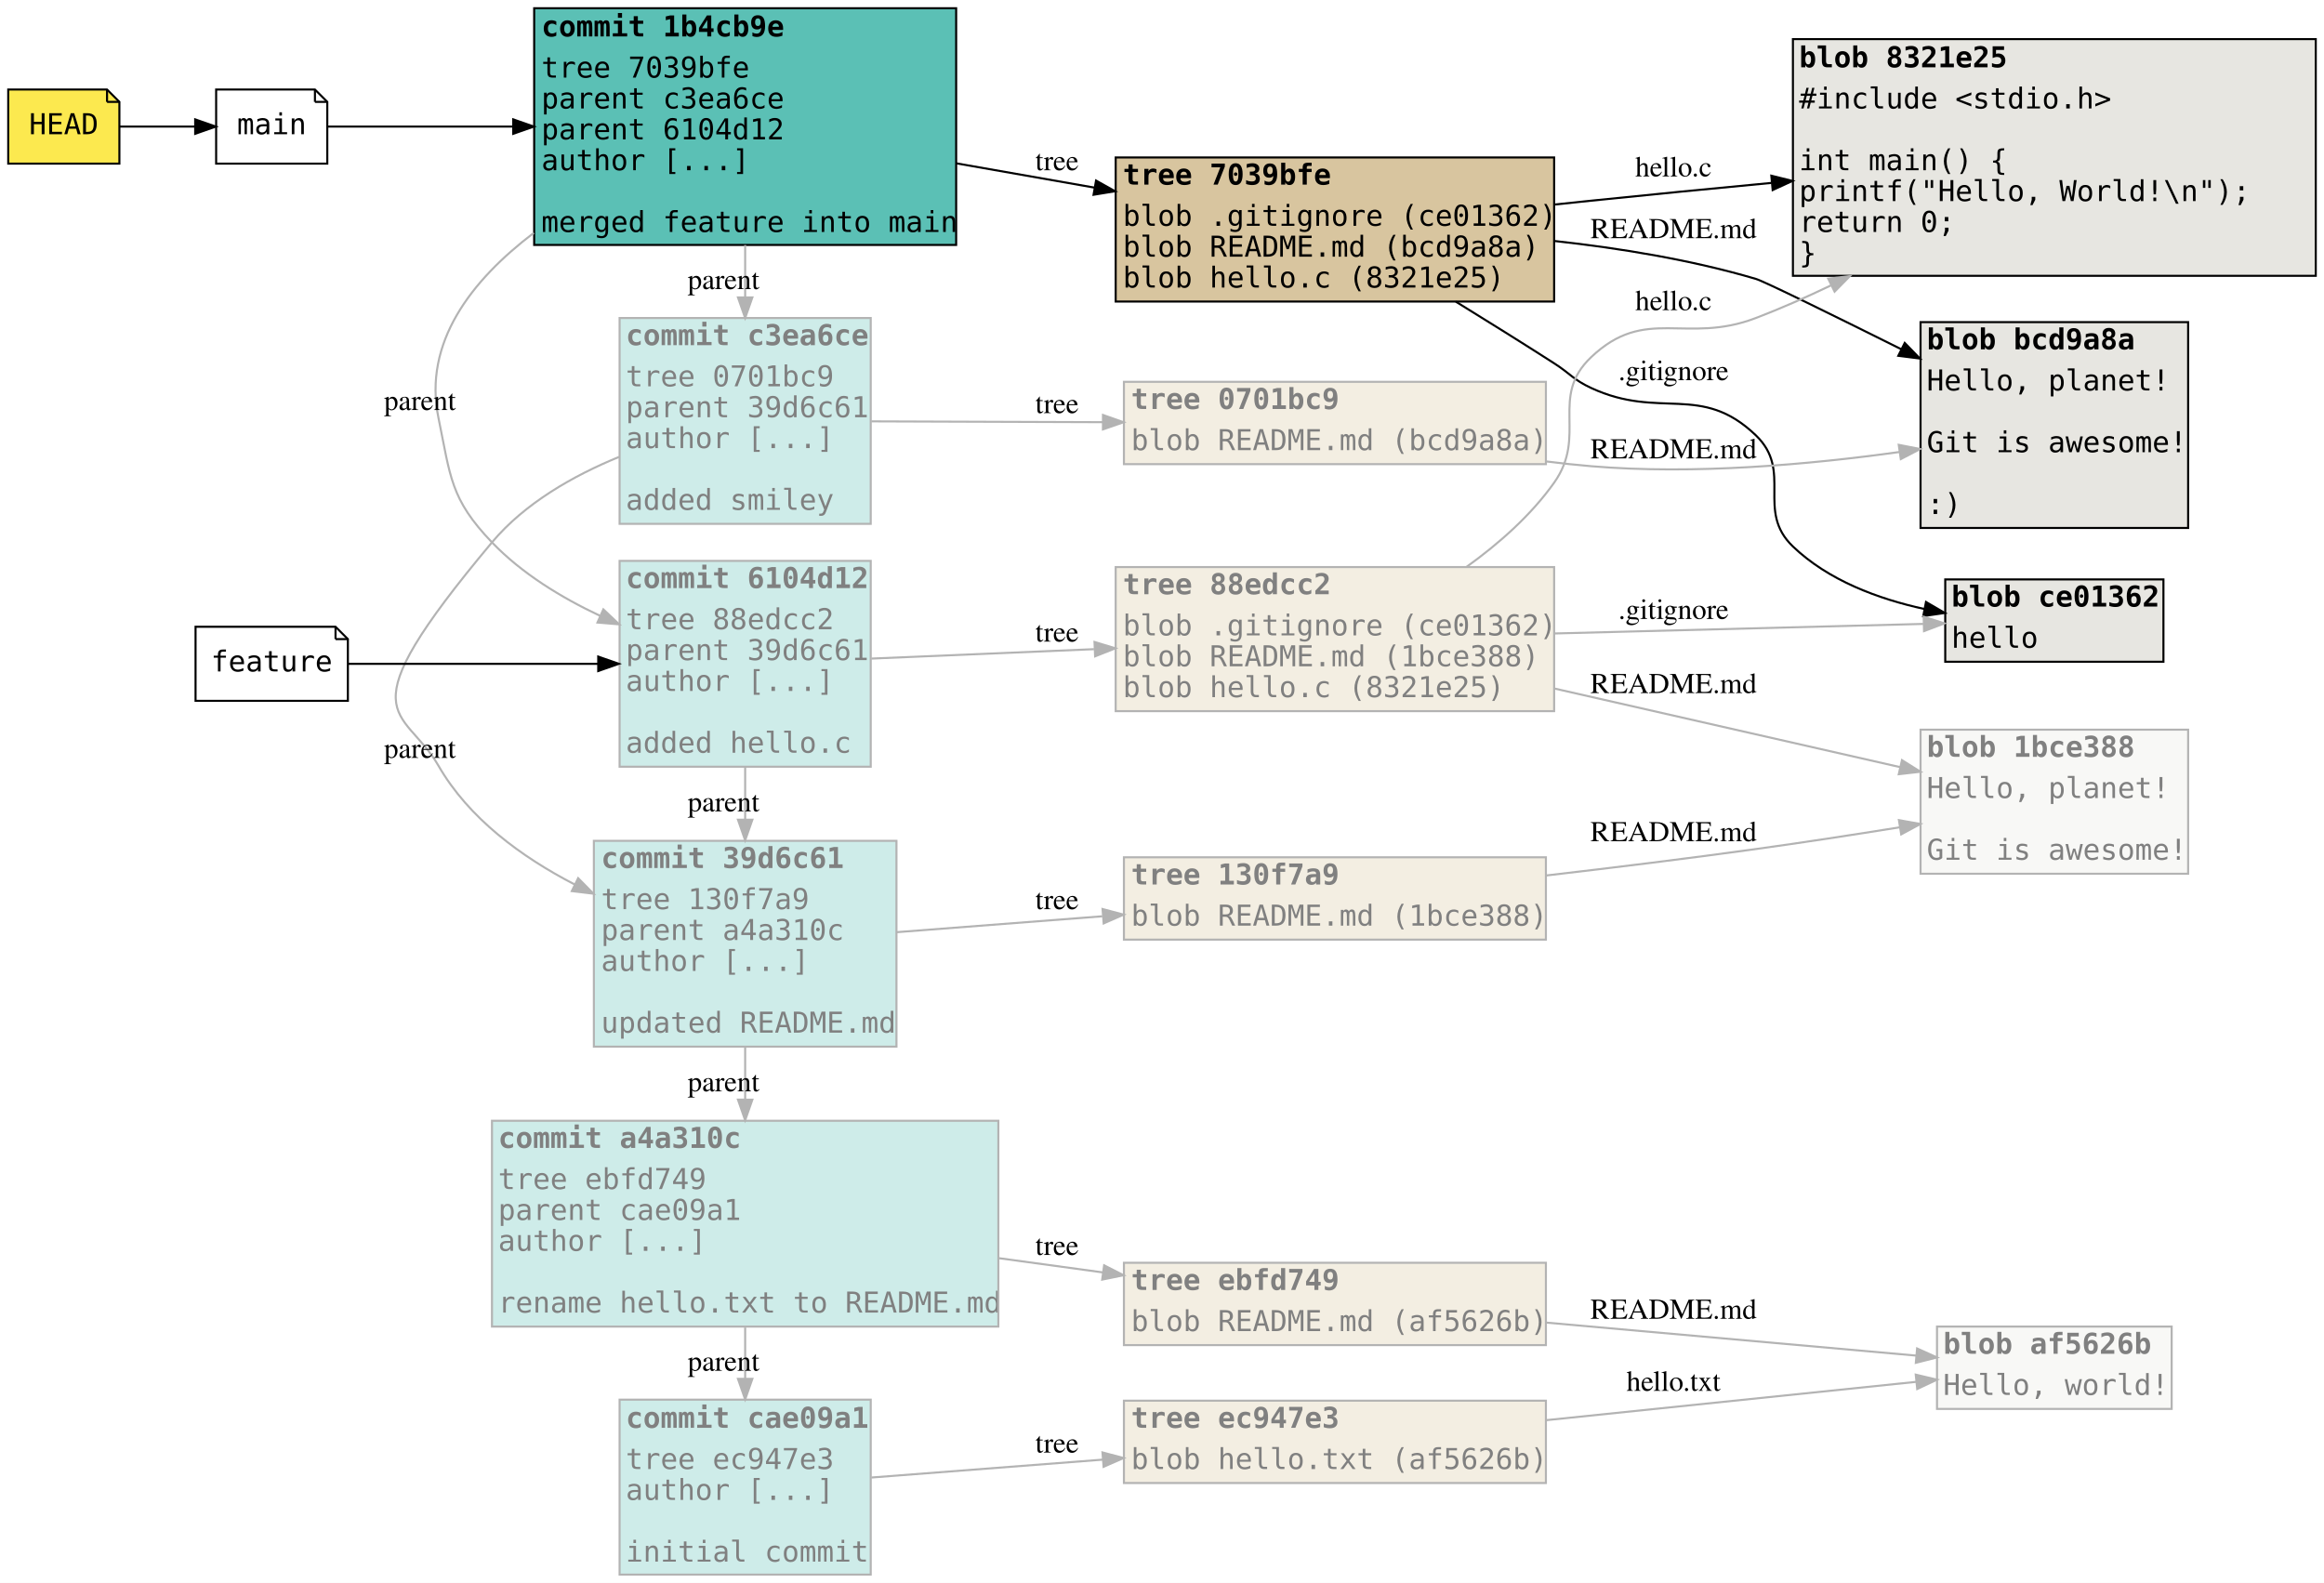
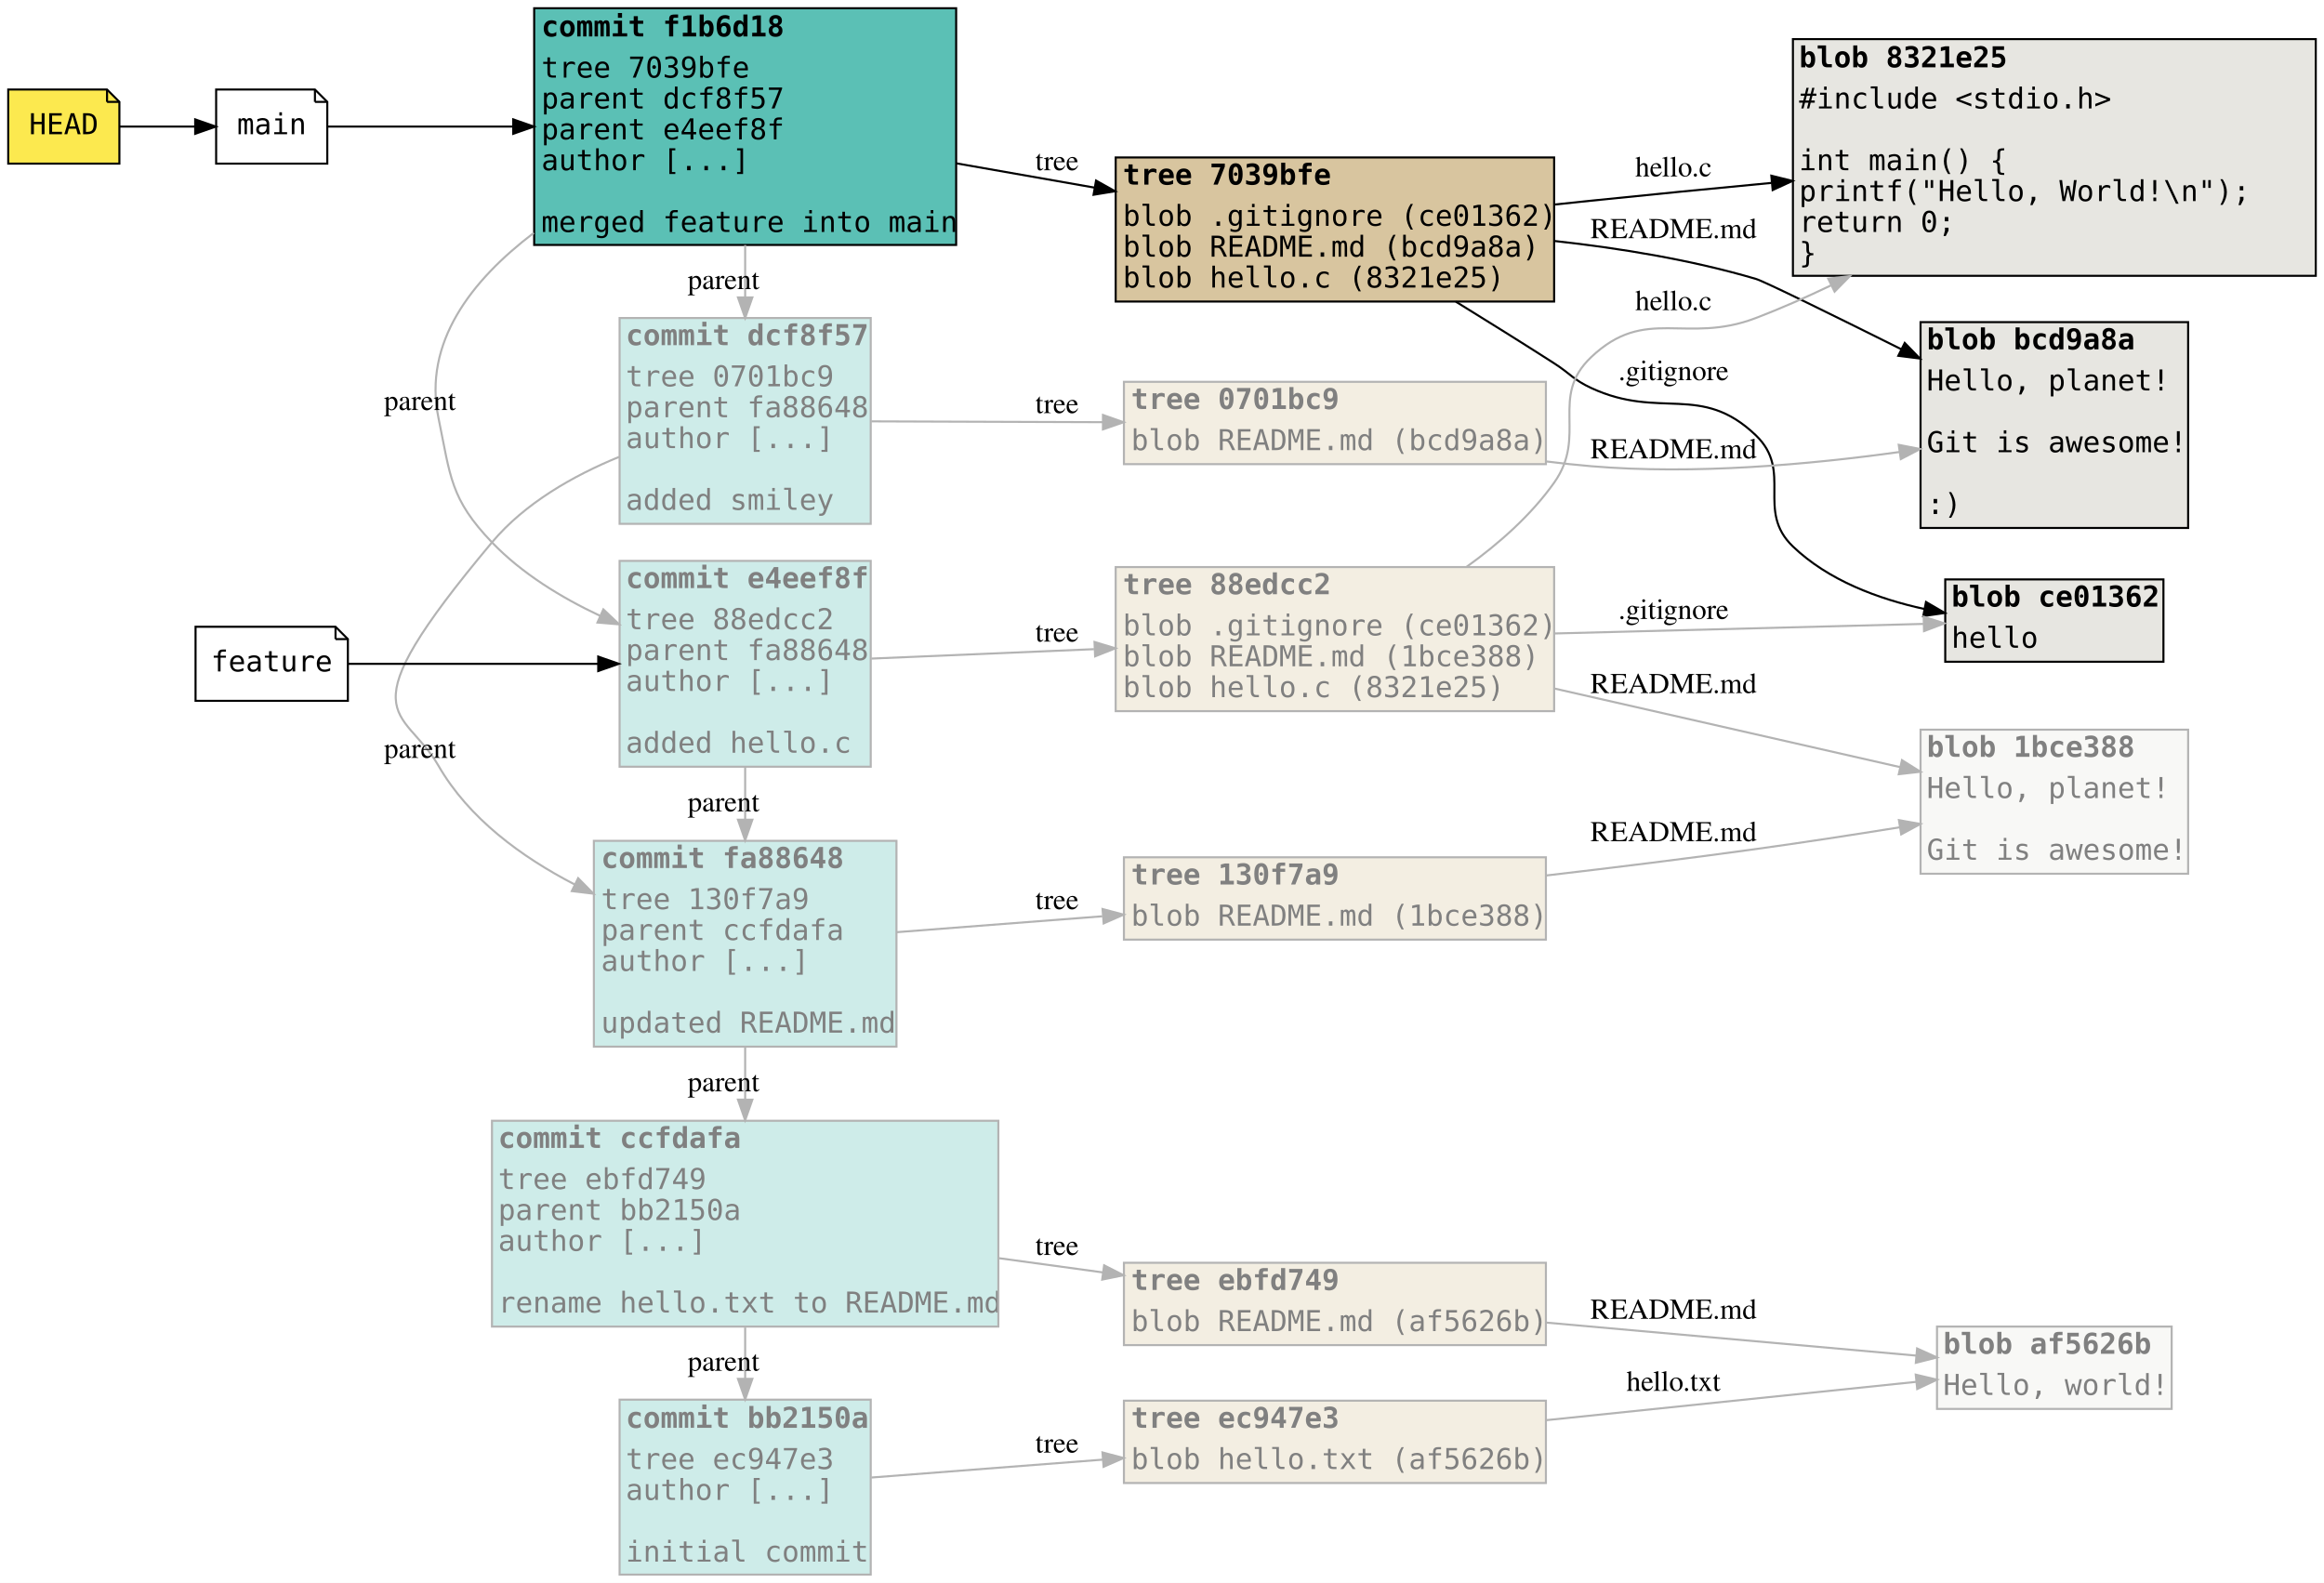
<svg xmlns="http://www.w3.org/2000/svg" width="1129pt" height="769pt" viewBox="0.00 0.00 1129.00 769.00">
  <g id="graph0" class="graph git-graph" transform="scale(1 1) rotate(0) translate(4 765)">
    <polygon fill="white" stroke="transparent" points="-4,4 -4,-765 1125,-765 1125,4 -4,4" />
    <g id="node1" class="node commit current">
      <polygon fill="#5bc0b5" stroke="transparent" points="255.5,-646 255.5,-761 460.5,-761 460.5,-646 255.5,-646" />
-       <text text-anchor="start" x="259" y="-747.3" font-family="monospace" font-weight="bold" font-size="14.00" fill="#000000">commit 1b4cb9e</text>
+       <text text-anchor="start" x="259" y="-747.3" font-family="monospace" font-weight="bold" font-size="14.00" fill="#000000">commit f1b6d18</text>
      <text text-anchor="start" x="259" y="-727.3" font-family="monospace" font-size="14.00" fill="#000000">tree 7039bfe            </text>
-       <text text-anchor="start" x="259" y="-712.3" font-family="monospace" font-size="14.00" fill="#000000">parent c3ea6ce          </text>
-       <text text-anchor="start" x="259" y="-697.3" font-family="monospace" font-size="14.00" fill="#000000">parent 6104d12          </text>
+       <text text-anchor="start" x="259" y="-712.3" font-family="monospace" font-size="14.00" fill="#000000">parent dcf8f57          </text>
+       <text text-anchor="start" x="259" y="-697.3" font-family="monospace" font-size="14.00" fill="#000000">parent e4eef8f          </text>
      <text text-anchor="start" x="259" y="-682.3" font-family="monospace" font-size="14.00" fill="#000000">author [...]            </text>
      <text text-anchor="start" x="259" y="-667.3" font-family="monospace" font-size="14.00" fill="#000000">                        </text>
      <text text-anchor="start" x="259" y="-652.3" font-family="monospace" font-size="14.00" fill="#000000">merged feature into main</text>
      <polygon fill="none" stroke="#000000" points="255.5,-646 255.5,-761 460.5,-761 460.5,-646 255.5,-646" />
    </g>
    <g id="node2" class="node tree current">
      <polygon fill="#d8c59f" stroke="transparent" points="538,-618.5 538,-688.5 751,-688.5 751,-618.5 538,-618.5" />
      <text text-anchor="start" x="541.5" y="-675.3" font-family="monospace" font-weight="bold" font-size="14.00" fill="#000000">tree 7039bfe</text>
      <text text-anchor="start" x="541.5" y="-655.3" font-family="monospace" font-size="14.00" fill="#000000">blob .gitignore (ce01362)</text>
      <text text-anchor="start" x="541.5" y="-640.3" font-family="monospace" font-size="14.00" fill="#000000">blob README.md (bcd9a8a) </text>
      <text text-anchor="start" x="541.5" y="-625.3" font-family="monospace" font-size="14.00" fill="#000000">blob hello.c (8321e25)   </text>
      <polygon fill="none" stroke="#000000" points="538,-618.5 538,-688.5 751,-688.5 751,-618.5 538,-618.5" />
    </g>
    <g id="edge1" class="edge current">
      <path fill="none" stroke="#000000" d="M460.51,-685.66C482.23,-681.84 505.34,-677.78 527.57,-673.87" />
      <polygon fill="#000000" stroke="#000000" points="528.46,-677.27 537.71,-672.09 527.25,-670.38 528.46,-677.27" />
      <text text-anchor="middle" x="509.5" y="-682.3" font-family="Times,serif" font-size="14.00">tree</text>
    </g>
    <g id="node3" class="node commit faded">
      <polygon fill="#ceece9" stroke="transparent" points="297,-510.5 297,-610.5 419,-610.5 419,-510.5 297,-510.5" />
-       <text text-anchor="start" x="300" y="-597.3" font-family="monospace" font-weight="bold" font-size="14.00" fill="#808080">commit c3ea6ce</text>
+       <text text-anchor="start" x="300" y="-597.3" font-family="monospace" font-weight="bold" font-size="14.00" fill="#808080">commit dcf8f57</text>
      <text text-anchor="start" x="300" y="-577.3" font-family="monospace" font-size="14.00" fill="#808080">tree 0701bc9  </text>
-       <text text-anchor="start" x="300" y="-562.3" font-family="monospace" font-size="14.00" fill="#808080">parent 39d6c61</text>
+       <text text-anchor="start" x="300" y="-562.3" font-family="monospace" font-size="14.00" fill="#808080">parent fa88648</text>
      <text text-anchor="start" x="300" y="-547.3" font-family="monospace" font-size="14.00" fill="#808080">author [...]  </text>
      <text text-anchor="start" x="300" y="-532.3" font-family="monospace" font-size="14.00" fill="#808080">              </text>
      <text text-anchor="start" x="300" y="-517.3" font-family="monospace" font-size="14.00" fill="#808080">added smiley  </text>
      <polygon fill="none" stroke="#b3b3b3" points="297,-510.5 297,-610.5 419,-610.5 419,-510.5 297,-510.5" />
    </g>
    <g id="edge2" class="edge faded">
      <path fill="none" stroke="#b3b3b3" d="M358,-645.92C358,-637.59 358,-628.99 358,-620.6" />
      <polygon fill="#b3b3b3" stroke="#b3b3b3" points="361.5,-620.51 358,-610.51 354.5,-620.51 361.5,-620.51" />
      <text text-anchor="middle" x="347.5" y="-624.55" font-family="Times,serif" font-size="14.00">parent</text>
    </g>
    <g id="node4" class="node commit faded">
      <polygon fill="#ceece9" stroke="transparent" points="297,-392.5 297,-492.5 419,-492.5 419,-392.5 297,-392.5" />
-       <text text-anchor="start" x="300" y="-479.3" font-family="monospace" font-weight="bold" font-size="14.00" fill="#808080">commit 6104d12</text>
+       <text text-anchor="start" x="300" y="-479.3" font-family="monospace" font-weight="bold" font-size="14.00" fill="#808080">commit e4eef8f</text>
      <text text-anchor="start" x="300" y="-459.3" font-family="monospace" font-size="14.00" fill="#808080">tree 88edcc2  </text>
-       <text text-anchor="start" x="300" y="-444.3" font-family="monospace" font-size="14.00" fill="#808080">parent 39d6c61</text>
+       <text text-anchor="start" x="300" y="-444.3" font-family="monospace" font-size="14.00" fill="#808080">parent fa88648</text>
      <text text-anchor="start" x="300" y="-429.3" font-family="monospace" font-size="14.00" fill="#808080">author [...]  </text>
      <text text-anchor="start" x="300" y="-414.3" font-family="monospace" font-size="14.00" fill="#808080">              </text>
      <text text-anchor="start" x="300" y="-399.3" font-family="monospace" font-size="14.00" fill="#808080">added hello.c </text>
      <polygon fill="none" stroke="#b3b3b3" points="297,-392.5 297,-492.5 419,-492.5 419,-392.5 297,-392.5" />
    </g>
    <g id="edge3" class="edge faded">
      <path fill="none" stroke="#b3b3b3" d="M255.32,-651.85C224.93,-628.8 201.49,-598.51 209,-562 214.9,-533.33 214.74,-522.62 235,-501.5 249.51,-486.37 268.7,-474.65 287.58,-465.79" />
      <polygon fill="#b3b3b3" stroke="#b3b3b3" points="289.11,-468.95 296.81,-461.67 286.25,-462.55 289.11,-468.95" />
      <text text-anchor="middle" x="200" y="-565.8" font-family="Times,serif" font-size="14.00">parent</text>
    </g>
    <g id="node5" class="node blob current">
      <polygon fill="#e7e6e1" stroke="transparent" points="941,-443.5 941,-483.5 1047,-483.5 1047,-443.5 941,-443.5" />
      <text text-anchor="start" x="944" y="-470.3" font-family="monospace" font-weight="bold" font-size="14.00" fill="#000000">blob ce01362</text>
      <text text-anchor="start" x="944" y="-450.3" font-family="monospace" font-size="14.00" fill="#000000">hello</text>
      <polygon fill="none" stroke="#000000" points="941,-443.5 941,-483.5 1047,-483.5 1047,-443.5 941,-443.5" />
    </g>
    <g id="edge4" class="edge current">
      <path fill="none" stroke="#000000" d="M703.23,-618.45C718.8,-608.85 735.61,-598.37 751,-588.5 759.09,-583.31 760.28,-580.54 769,-576.5 802.57,-560.94 822.3,-579.11 849,-553.5 867.26,-535.99 848.73,-517 867,-499.5 884.18,-483.05 908.33,-474.04 930.91,-469.12" />
      <polygon fill="#000000" stroke="#000000" points="931.65,-472.54 940.8,-467.2 930.31,-465.67 931.65,-472.54" />
      <text text-anchor="middle" x="809" y="-580.3" font-family="Times,serif" font-size="14.00">.gitignore</text>
    </g>
    <g id="node6" class="node blob current">
      <polygon fill="#e7e6e1" stroke="transparent" points="929,-508.5 929,-608.5 1059,-608.5 1059,-508.5 929,-508.5" />
      <text text-anchor="start" x="932" y="-595.3" font-family="monospace" font-weight="bold" font-size="14.00" fill="#000000">blob bcd9a8a</text>
      <text text-anchor="start" x="932" y="-575.3" font-family="monospace" font-size="14.00" fill="#000000">Hello, planet! </text>
      <text text-anchor="start" x="932" y="-560.3" font-family="monospace" font-size="14.00" fill="#000000">               </text>
      <text text-anchor="start" x="932" y="-545.3" font-family="monospace" font-size="14.00" fill="#000000">Git is awesome!</text>
      <text text-anchor="start" x="932" y="-530.3" font-family="monospace" font-size="14.00" fill="#000000">               </text>
      <text text-anchor="start" x="932" y="-515.3" font-family="monospace" font-size="14.00" fill="#000000">:)             </text>
      <polygon fill="none" stroke="#000000" points="929,-508.5 929,-608.5 1059,-608.5 1059,-508.5 929,-508.5" />
    </g>
    <g id="edge5" class="edge current">
      <path fill="none" stroke="#000000" d="M751.19,-647.92C783.08,-644.41 817.87,-638.71 849,-629.5 853.09,-628.29 886.27,-611.97 919.74,-595.28" />
      <polygon fill="#000000" stroke="#000000" points="921.32,-598.4 928.7,-590.81 918.19,-592.14 921.32,-598.4" />
      <text text-anchor="middle" x="809" y="-649.3" font-family="Times,serif" font-size="14.00">README.md</text>
    </g>
    <g id="node7" class="node blob current">
      <polygon fill="#e7e6e1" stroke="transparent" points="867,-631 867,-746 1121,-746 1121,-631 867,-631" />
      <text text-anchor="start" x="870" y="-732.3" font-family="monospace" font-weight="bold" font-size="14.00" fill="#000000">blob 8321e25</text>
      <text text-anchor="start" x="870" y="-712.3" font-family="monospace" font-size="14.00" fill="#000000">#include &lt;stdio.h&gt;            </text>
      <text text-anchor="start" x="870" y="-697.3" font-family="monospace" font-size="14.00" fill="#000000">                              </text>
      <text text-anchor="start" x="870" y="-682.3" font-family="monospace" font-size="14.00" fill="#000000">int main() {                  </text>
      <text text-anchor="start" x="870" y="-667.3" font-family="monospace" font-size="14.00" fill="#000000">    printf("Hello, World!\n");</text>
      <text text-anchor="start" x="870" y="-652.3" font-family="monospace" font-size="14.00" fill="#000000">    return 0;                 </text>
      <text text-anchor="start" x="870" y="-637.3" font-family="monospace" font-size="14.00" fill="#000000">}                             </text>
      <polygon fill="none" stroke="#000000" points="867,-631 867,-746 1121,-746 1121,-631 867,-631" />
    </g>
    <g id="edge6" class="edge current">
      <path fill="none" stroke="#000000" d="M751.26,-665.63C757.26,-666.27 763.2,-666.9 769,-667.5 797.32,-670.43 827.68,-673.4 856.62,-676.14" />
      <polygon fill="#000000" stroke="#000000" points="856.51,-679.64 866.79,-677.1 857.16,-672.68 856.51,-679.64" />
      <text text-anchor="middle" x="809" y="-679.3" font-family="Times,serif" font-size="14.00">hello.c</text>
    </g>
    <g id="node8" class="node tree faded">
      <polygon fill="#f3eee2" stroke="transparent" points="542,-539.5 542,-579.5 747,-579.5 747,-539.5 542,-539.5" />
      <text text-anchor="start" x="545.5" y="-566.3" font-family="monospace" font-weight="bold" font-size="14.00" fill="#808080">tree 0701bc9</text>
      <text text-anchor="start" x="545.5" y="-546.3" font-family="monospace" font-size="14.00" fill="#808080">blob README.md (bcd9a8a)</text>
      <polygon fill="none" stroke="#b3b3b3" points="542,-539.5 542,-579.5 747,-579.5 747,-539.5 542,-539.5" />
    </g>
    <g id="edge7" class="edge faded">
      <path fill="none" stroke="#b3b3b3" d="M419.34,-560.29C451.98,-560.17 493.35,-560.03 531.64,-559.89" />
      <polygon fill="#b3b3b3" stroke="#b3b3b3" points="531.83,-563.39 541.82,-559.86 531.81,-556.39 531.83,-563.39" />
      <text text-anchor="middle" x="509.5" y="-564.3" font-family="Times,serif" font-size="14.00">tree</text>
    </g>
    <g id="node9" class="node commit faded">
      <polygon fill="#ceece9" stroke="transparent" points="284.5,-256.5 284.5,-356.5 431.5,-356.5 431.5,-256.5 284.5,-256.5" />
-       <text text-anchor="start" x="288" y="-343.3" font-family="monospace" font-weight="bold" font-size="14.00" fill="#808080">commit 39d6c61</text>
+       <text text-anchor="start" x="288" y="-343.3" font-family="monospace" font-weight="bold" font-size="14.00" fill="#808080">commit fa88648</text>
      <text text-anchor="start" x="288" y="-323.3" font-family="monospace" font-size="14.00" fill="#808080">tree 130f7a9     </text>
-       <text text-anchor="start" x="288" y="-308.3" font-family="monospace" font-size="14.00" fill="#808080">parent a4a310c   </text>
+       <text text-anchor="start" x="288" y="-308.3" font-family="monospace" font-size="14.00" fill="#808080">parent ccfdafa   </text>
      <text text-anchor="start" x="288" y="-293.3" font-family="monospace" font-size="14.00" fill="#808080">author [...]     </text>
      <text text-anchor="start" x="288" y="-278.3" font-family="monospace" font-size="14.00" fill="#808080">                 </text>
      <text text-anchor="start" x="288" y="-263.3" font-family="monospace" font-size="14.00" fill="#808080">updated README.md</text>
      <polygon fill="none" stroke="#b3b3b3" points="284.5,-256.5 284.5,-356.5 431.5,-356.5 431.5,-256.5 284.5,-256.5" />
    </g>
    <g id="edge8" class="edge faded">
      <path fill="none" stroke="#b3b3b3" d="M296.77,-543.03C274.53,-533.91 250.97,-520.56 235,-501.5 161.95,-414.31 192.08,-422.39 209,-393 223.75,-367.38 249.33,-348.65 275.17,-335.3" />
      <polygon fill="#b3b3b3" stroke="#b3b3b3" points="276.87,-338.36 284.3,-330.81 273.78,-332.08 276.87,-338.36" />
      <text text-anchor="middle" x="200" y="-396.8" font-family="Times,serif" font-size="14.00">parent</text>
    </g>
    <g id="edge10" class="edge faded">
      <path fill="none" stroke="#b3b3b3" d="M358,-392.45C358,-384.17 358,-375.51 358,-367.01" />
      <polygon fill="#b3b3b3" stroke="#b3b3b3" points="361.5,-366.75 358,-356.75 354.5,-366.76 361.5,-366.75" />
      <text text-anchor="middle" x="347.5" y="-370.8" font-family="Times,serif" font-size="14.00">parent</text>
    </g>
    <g id="node10" class="node tree faded">
      <polygon fill="#f3eee2" stroke="transparent" points="538,-419.5 538,-489.5 751,-489.5 751,-419.5 538,-419.5" />
      <text text-anchor="start" x="541.5" y="-476.3" font-family="monospace" font-weight="bold" font-size="14.00" fill="#808080">tree 88edcc2</text>
      <text text-anchor="start" x="541.5" y="-456.3" font-family="monospace" font-size="14.00" fill="#808080">blob .gitignore (ce01362)</text>
      <text text-anchor="start" x="541.5" y="-441.3" font-family="monospace" font-size="14.00" fill="#808080">blob README.md (1bce388) </text>
      <text text-anchor="start" x="541.5" y="-426.3" font-family="monospace" font-size="14.00" fill="#808080">blob hello.c (8321e25)   </text>
      <polygon fill="none" stroke="#b3b3b3" points="538,-419.5 538,-489.5 751,-489.5 751,-419.5 538,-419.5" />
    </g>
    <g id="edge9" class="edge faded">
      <path fill="none" stroke="#b3b3b3" d="M419.34,-445.04C450.79,-446.37 490.36,-448.04 527.46,-449.61" />
      <polygon fill="#b3b3b3" stroke="#b3b3b3" points="527.71,-453.12 537.85,-450.04 528.01,-446.13 527.71,-453.12" />
      <text text-anchor="middle" x="509.5" y="-453.3" font-family="Times,serif" font-size="14.00">tree</text>
    </g>
    <g id="edge11" class="edge faded">
      <path fill="none" stroke="#b3b3b3" d="M747.09,-540.83C754.49,-539.9 761.85,-539.1 769,-538.5 818.99,-534.28 875.23,-539.33 918.85,-545.42" />
      <polygon fill="#b3b3b3" stroke="#b3b3b3" points="918.41,-548.89 928.8,-546.85 919.41,-541.96 918.41,-548.89" />
      <text text-anchor="middle" x="809" y="-542.3" font-family="Times,serif" font-size="14.00">README.md</text>
    </g>
    <g id="node11" class="node tree faded">
      <polygon fill="#f3eee2" stroke="transparent" points="542,-308.5 542,-348.5 747,-348.5 747,-308.5 542,-308.5" />
      <text text-anchor="start" x="545.5" y="-335.3" font-family="monospace" font-weight="bold" font-size="14.00" fill="#808080">tree 130f7a9</text>
      <text text-anchor="start" x="545.5" y="-315.3" font-family="monospace" font-size="14.00" fill="#808080">blob README.md (1bce388)</text>
      <polygon fill="none" stroke="#b3b3b3" points="542,-308.5 542,-348.5 747,-348.5 747,-308.5 542,-308.5" />
    </g>
    <g id="edge12" class="edge faded">
      <path fill="none" stroke="#b3b3b3" d="M431.53,-312.11C461.89,-314.46 497.88,-317.24 531.51,-319.84" />
      <polygon fill="#b3b3b3" stroke="#b3b3b3" points="531.62,-323.36 541.86,-320.64 532.16,-316.38 531.62,-323.36" />
      <text text-anchor="middle" x="509.5" y="-323.3" font-family="Times,serif" font-size="14.00">tree</text>
    </g>
    <g id="node12" class="node commit faded">
      <polygon fill="#ceece9" stroke="transparent" points="235,-120.5 235,-220.5 481,-220.5 481,-120.5 235,-120.5" />
-       <text text-anchor="start" x="238" y="-207.3" font-family="monospace" font-weight="bold" font-size="14.00" fill="#808080">commit a4a310c</text>
+       <text text-anchor="start" x="238" y="-207.3" font-family="monospace" font-weight="bold" font-size="14.00" fill="#808080">commit ccfdafa</text>
      <text text-anchor="start" x="238" y="-187.3" font-family="monospace" font-size="14.00" fill="#808080">tree ebfd749                 </text>
-       <text text-anchor="start" x="238" y="-172.3" font-family="monospace" font-size="14.00" fill="#808080">parent cae09a1               </text>
+       <text text-anchor="start" x="238" y="-172.3" font-family="monospace" font-size="14.00" fill="#808080">parent bb2150a               </text>
      <text text-anchor="start" x="238" y="-157.3" font-family="monospace" font-size="14.00" fill="#808080">author [...]                 </text>
      <text text-anchor="start" x="238" y="-142.3" font-family="monospace" font-size="14.00" fill="#808080">                             </text>
      <text text-anchor="start" x="238" y="-127.3" font-family="monospace" font-size="14.00" fill="#808080">rename hello.txt to README.md</text>
      <polygon fill="none" stroke="#b3b3b3" points="235,-120.5 235,-220.5 481,-220.5 481,-120.5 235,-120.5" />
    </g>
    <g id="edge13" class="edge faded">
      <path fill="none" stroke="#b3b3b3" d="M358,-256.45C358,-248.17 358,-239.51 358,-231.01" />
      <polygon fill="#b3b3b3" stroke="#b3b3b3" points="361.5,-230.75 358,-220.75 354.5,-230.76 361.5,-230.75" />
      <text text-anchor="middle" x="347.5" y="-234.8" font-family="Times,serif" font-size="14.00">parent</text>
    </g>
    <g id="edge14" class="edge faded">
      <path fill="none" stroke="#b3b3b3" d="M751.18,-457.24C809.71,-458.75 880.49,-460.59 930.31,-461.88" />
      <polygon fill="#b3b3b3" stroke="#b3b3b3" points="930.52,-465.38 940.61,-462.14 930.7,-458.39 930.52,-465.38" />
      <text text-anchor="middle" x="809" y="-464.3" font-family="Times,serif" font-size="14.00">.gitignore</text>
    </g>
    <g id="edge16" class="edge faded">
      <path fill="none" stroke="#b3b3b3" d="M708.43,-489.58C724.18,-500.89 739.77,-514.66 751,-530.5 767.35,-553.56 748.48,-572.06 769,-591.5 795.53,-616.64 814.86,-597.46 849,-610.5 861.06,-615.11 873.38,-620.54 885.48,-626.35" />
      <polygon fill="#b3b3b3" stroke="#b3b3b3" points="884.16,-629.6 894.68,-630.86 887.25,-623.31 884.16,-629.6" />
      <text text-anchor="middle" x="809" y="-614.3" font-family="Times,serif" font-size="14.00">hello.c</text>
    </g>
    <g id="node13" class="node blob faded">
      <polygon fill="#f8f8f6" stroke="transparent" points="929,-340.5 929,-410.5 1059,-410.5 1059,-340.5 929,-340.5" />
      <text text-anchor="start" x="932" y="-397.3" font-family="monospace" font-weight="bold" font-size="14.00" fill="#808080">blob 1bce388</text>
      <text text-anchor="start" x="932" y="-377.3" font-family="monospace" font-size="14.00" fill="#808080">Hello, planet! </text>
      <text text-anchor="start" x="932" y="-362.3" font-family="monospace" font-size="14.00" fill="#808080">               </text>
      <text text-anchor="start" x="932" y="-347.3" font-family="monospace" font-size="14.00" fill="#808080">Git is awesome!</text>
      <polygon fill="none" stroke="#b3b3b3" points="929,-340.5 929,-410.5 1059,-410.5 1059,-340.5 929,-340.5" />
    </g>
    <g id="edge15" class="edge faded">
      <path fill="none" stroke="#b3b3b3" d="M751.18,-430.48C805.45,-418.14 870.24,-403.41 919.09,-392.3" />
      <polygon fill="#b3b3b3" stroke="#b3b3b3" points="919.98,-395.69 928.95,-390.06 918.42,-388.86 919.98,-395.69" />
      <text text-anchor="middle" x="809" y="-428.3" font-family="Times,serif" font-size="14.00">README.md</text>
    </g>
    <g id="edge17" class="edge faded">
      <path fill="none" stroke="#b3b3b3" d="M747.05,-339.65C779.64,-343.45 815.88,-347.9 849,-352.5 871.72,-355.65 896.41,-359.46 918.81,-363.05" />
      <polygon fill="#b3b3b3" stroke="#b3b3b3" points="918.5,-366.55 928.93,-364.69 919.61,-359.64 918.5,-366.55" />
      <text text-anchor="middle" x="809" y="-356.3" font-family="Times,serif" font-size="14.00">README.md</text>
    </g>
    <g id="node14" class="node tree faded">
      <polygon fill="#f3eee2" stroke="transparent" points="542,-111.5 542,-151.5 747,-151.5 747,-111.5 542,-111.5" />
      <text text-anchor="start" x="545.5" y="-138.3" font-family="monospace" font-weight="bold" font-size="14.00" fill="#808080">tree ebfd749</text>
      <text text-anchor="start" x="545.5" y="-118.3" font-family="monospace" font-size="14.00" fill="#808080">blob README.md (af5626b)</text>
      <polygon fill="none" stroke="#b3b3b3" points="542,-111.5 542,-151.5 747,-151.5 747,-111.5 542,-111.5" />
    </g>
    <g id="edge18" class="edge faded">
      <path fill="none" stroke="#b3b3b3" d="M481.3,-153.73C498.02,-151.44 515.1,-149.1 531.62,-146.84" />
      <polygon fill="#b3b3b3" stroke="#b3b3b3" points="532.39,-150.26 541.82,-145.44 531.44,-143.33 532.39,-150.26" />
      <text text-anchor="middle" x="509.5" y="-155.3" font-family="Times,serif" font-size="14.00">tree</text>
    </g>
    <g id="node15" class="node commit faded">
      <polygon fill="#ceece9" stroke="transparent" points="297,0 297,-85 419,-85 419,0 297,0" />
-       <text text-anchor="start" x="300" y="-71.3" font-family="monospace" font-weight="bold" font-size="14.00" fill="#808080">commit cae09a1</text>
+       <text text-anchor="start" x="300" y="-71.3" font-family="monospace" font-weight="bold" font-size="14.00" fill="#808080">commit bb2150a</text>
      <text text-anchor="start" x="300" y="-51.3" font-family="monospace" font-size="14.00" fill="#808080">tree ec947e3  </text>
      <text text-anchor="start" x="300" y="-36.3" font-family="monospace" font-size="14.00" fill="#808080">author [...]  </text>
      <text text-anchor="start" x="300" y="-21.3" font-family="monospace" font-size="14.00" fill="#808080">              </text>
      <text text-anchor="start" x="300" y="-6.3" font-family="monospace" font-size="14.00" fill="#808080">initial commit</text>
      <polygon fill="none" stroke="#b3b3b3" points="297,0 297,-85 419,-85 419,0 297,0" />
    </g>
    <g id="edge19" class="edge faded">
      <path fill="none" stroke="#b3b3b3" d="M358,-120.07C358,-111.94 358,-103.5 358,-95.32" />
      <polygon fill="#b3b3b3" stroke="#b3b3b3" points="361.5,-95.12 358,-85.12 354.5,-95.12 361.5,-95.12" />
      <text text-anchor="middle" x="347.5" y="-99.05" font-family="Times,serif" font-size="14.00">parent</text>
    </g>
    <g id="node16" class="node blob faded">
      <polygon fill="#f8f8f6" stroke="transparent" points="937,-80.5 937,-120.5 1051,-120.5 1051,-80.5 937,-80.5" />
      <text text-anchor="start" x="940" y="-107.3" font-family="monospace" font-weight="bold" font-size="14.00" fill="#808080">blob af5626b</text>
      <text text-anchor="start" x="940" y="-87.3" font-family="monospace" font-size="14.00" fill="#808080">Hello, world!</text>
      <polygon fill="none" stroke="#b3b3b3" points="937,-80.5 937,-120.5 1051,-120.5 1051,-80.5 937,-80.5" />
    </g>
    <g id="edge20" class="edge faded">
      <path fill="none" stroke="#b3b3b3" d="M747.41,-122.41C805.31,-117.24 876.12,-110.93 926.8,-106.41" />
      <polygon fill="#b3b3b3" stroke="#b3b3b3" points="927.33,-109.87 936.98,-105.5 926.71,-102.9 927.33,-109.87" />
      <text text-anchor="middle" x="809" y="-124.3" font-family="Times,serif" font-size="14.00">README.md</text>
    </g>
    <g id="node17" class="node tree faded">
      <polygon fill="#f3eee2" stroke="transparent" points="542,-44.5 542,-84.5 747,-84.5 747,-44.5 542,-44.5" />
      <text text-anchor="start" x="545.5" y="-71.3" font-family="monospace" font-weight="bold" font-size="14.00" fill="#808080">tree ec947e3</text>
      <text text-anchor="start" x="545.5" y="-51.3" font-family="monospace" font-size="14.00" fill="#808080">blob hello.txt (af5626b)</text>
      <polygon fill="none" stroke="#b3b3b3" points="542,-44.5 542,-84.5 747,-84.5 747,-44.5 542,-44.5" />
    </g>
    <g id="edge21" class="edge faded">
      <path fill="none" stroke="#b3b3b3" d="M419.34,-47.17C451.98,-49.69 493.35,-52.89 531.64,-55.85" />
      <polygon fill="#b3b3b3" stroke="#b3b3b3" points="531.58,-59.36 541.82,-56.64 532.12,-52.38 531.58,-59.36" />
      <text text-anchor="middle" x="509.5" y="-59.3" font-family="Times,serif" font-size="14.00">tree</text>
    </g>
    <g id="edge22" class="edge faded">
      <path fill="none" stroke="#b3b3b3" d="M747.41,-75.06C805.31,-81.06 876.12,-88.39 926.8,-93.64" />
      <polygon fill="#b3b3b3" stroke="#b3b3b3" points="926.67,-97.15 936.98,-94.7 927.39,-90.18 926.67,-97.15" />
      <text text-anchor="middle" x="809" y="-89.3" font-family="Times,serif" font-size="14.00">hello.txt</text>
    </g>
    <g id="node18" class="node ref">
      <polygon fill="white" stroke="black" points="159,-460.5 91,-460.5 91,-424.5 165,-424.5 165,-454.5 159,-460.5" />
      <polyline fill="none" stroke="black" points="159,-460.5 159,-454.5 " />
      <polyline fill="none" stroke="black" points="165,-454.5 159,-454.5 " />
      <text text-anchor="middle" x="128" y="-438.8" font-family="monospace" font-size="14.00">feature</text>
    </g>
    <g id="edge23" class="edge ref">
      <path fill="none" stroke="black" d="M165.13,-442.5C197.65,-442.5 246.38,-442.5 286.59,-442.5" />
      <polygon fill="black" stroke="black" points="286.62,-446 296.62,-442.5 286.62,-439 286.62,-446" />
    </g>
    <g id="node19" class="node ref">
      <polygon fill="white" stroke="black" points="149,-721.5 101,-721.5 101,-685.5 155,-685.5 155,-715.5 149,-721.5" />
      <polyline fill="none" stroke="black" points="149,-721.5 149,-715.5 " />
      <polyline fill="none" stroke="black" points="155,-715.5 149,-715.5 " />
      <text text-anchor="middle" x="128" y="-699.8" font-family="monospace" font-size="14.00">main</text>
    </g>
    <g id="edge24" class="edge ref">
      <path fill="none" stroke="black" d="M155.15,-703.5C177.52,-703.5 211.34,-703.5 244.93,-703.5" />
      <polygon fill="black" stroke="black" points="245.33,-707 255.33,-703.5 245.33,-700 245.33,-707" />
    </g>
    <g id="node20" class="node ref head">
      <polygon fill="#fce94f" stroke="black" points="48,-721.5 0,-721.5 0,-685.5 54,-685.5 54,-715.5 48,-721.5" />
      <polyline fill="none" stroke="black" points="48,-721.5 48,-715.5 " />
      <polyline fill="none" stroke="black" points="54,-715.5 48,-715.5 " />
      <text text-anchor="middle" x="27" y="-699.8" font-family="monospace" font-size="14.00">HEAD</text>
    </g>
    <g id="edge25" class="edge ref">
      <path fill="none" stroke="black" d="M54.01,-703.5C65.18,-703.5 78.42,-703.5 90.54,-703.5" />
      <polygon fill="black" stroke="black" points="90.82,-707 100.82,-703.5 90.82,-700 90.82,-707" />
    </g>
  </g>
</svg>
